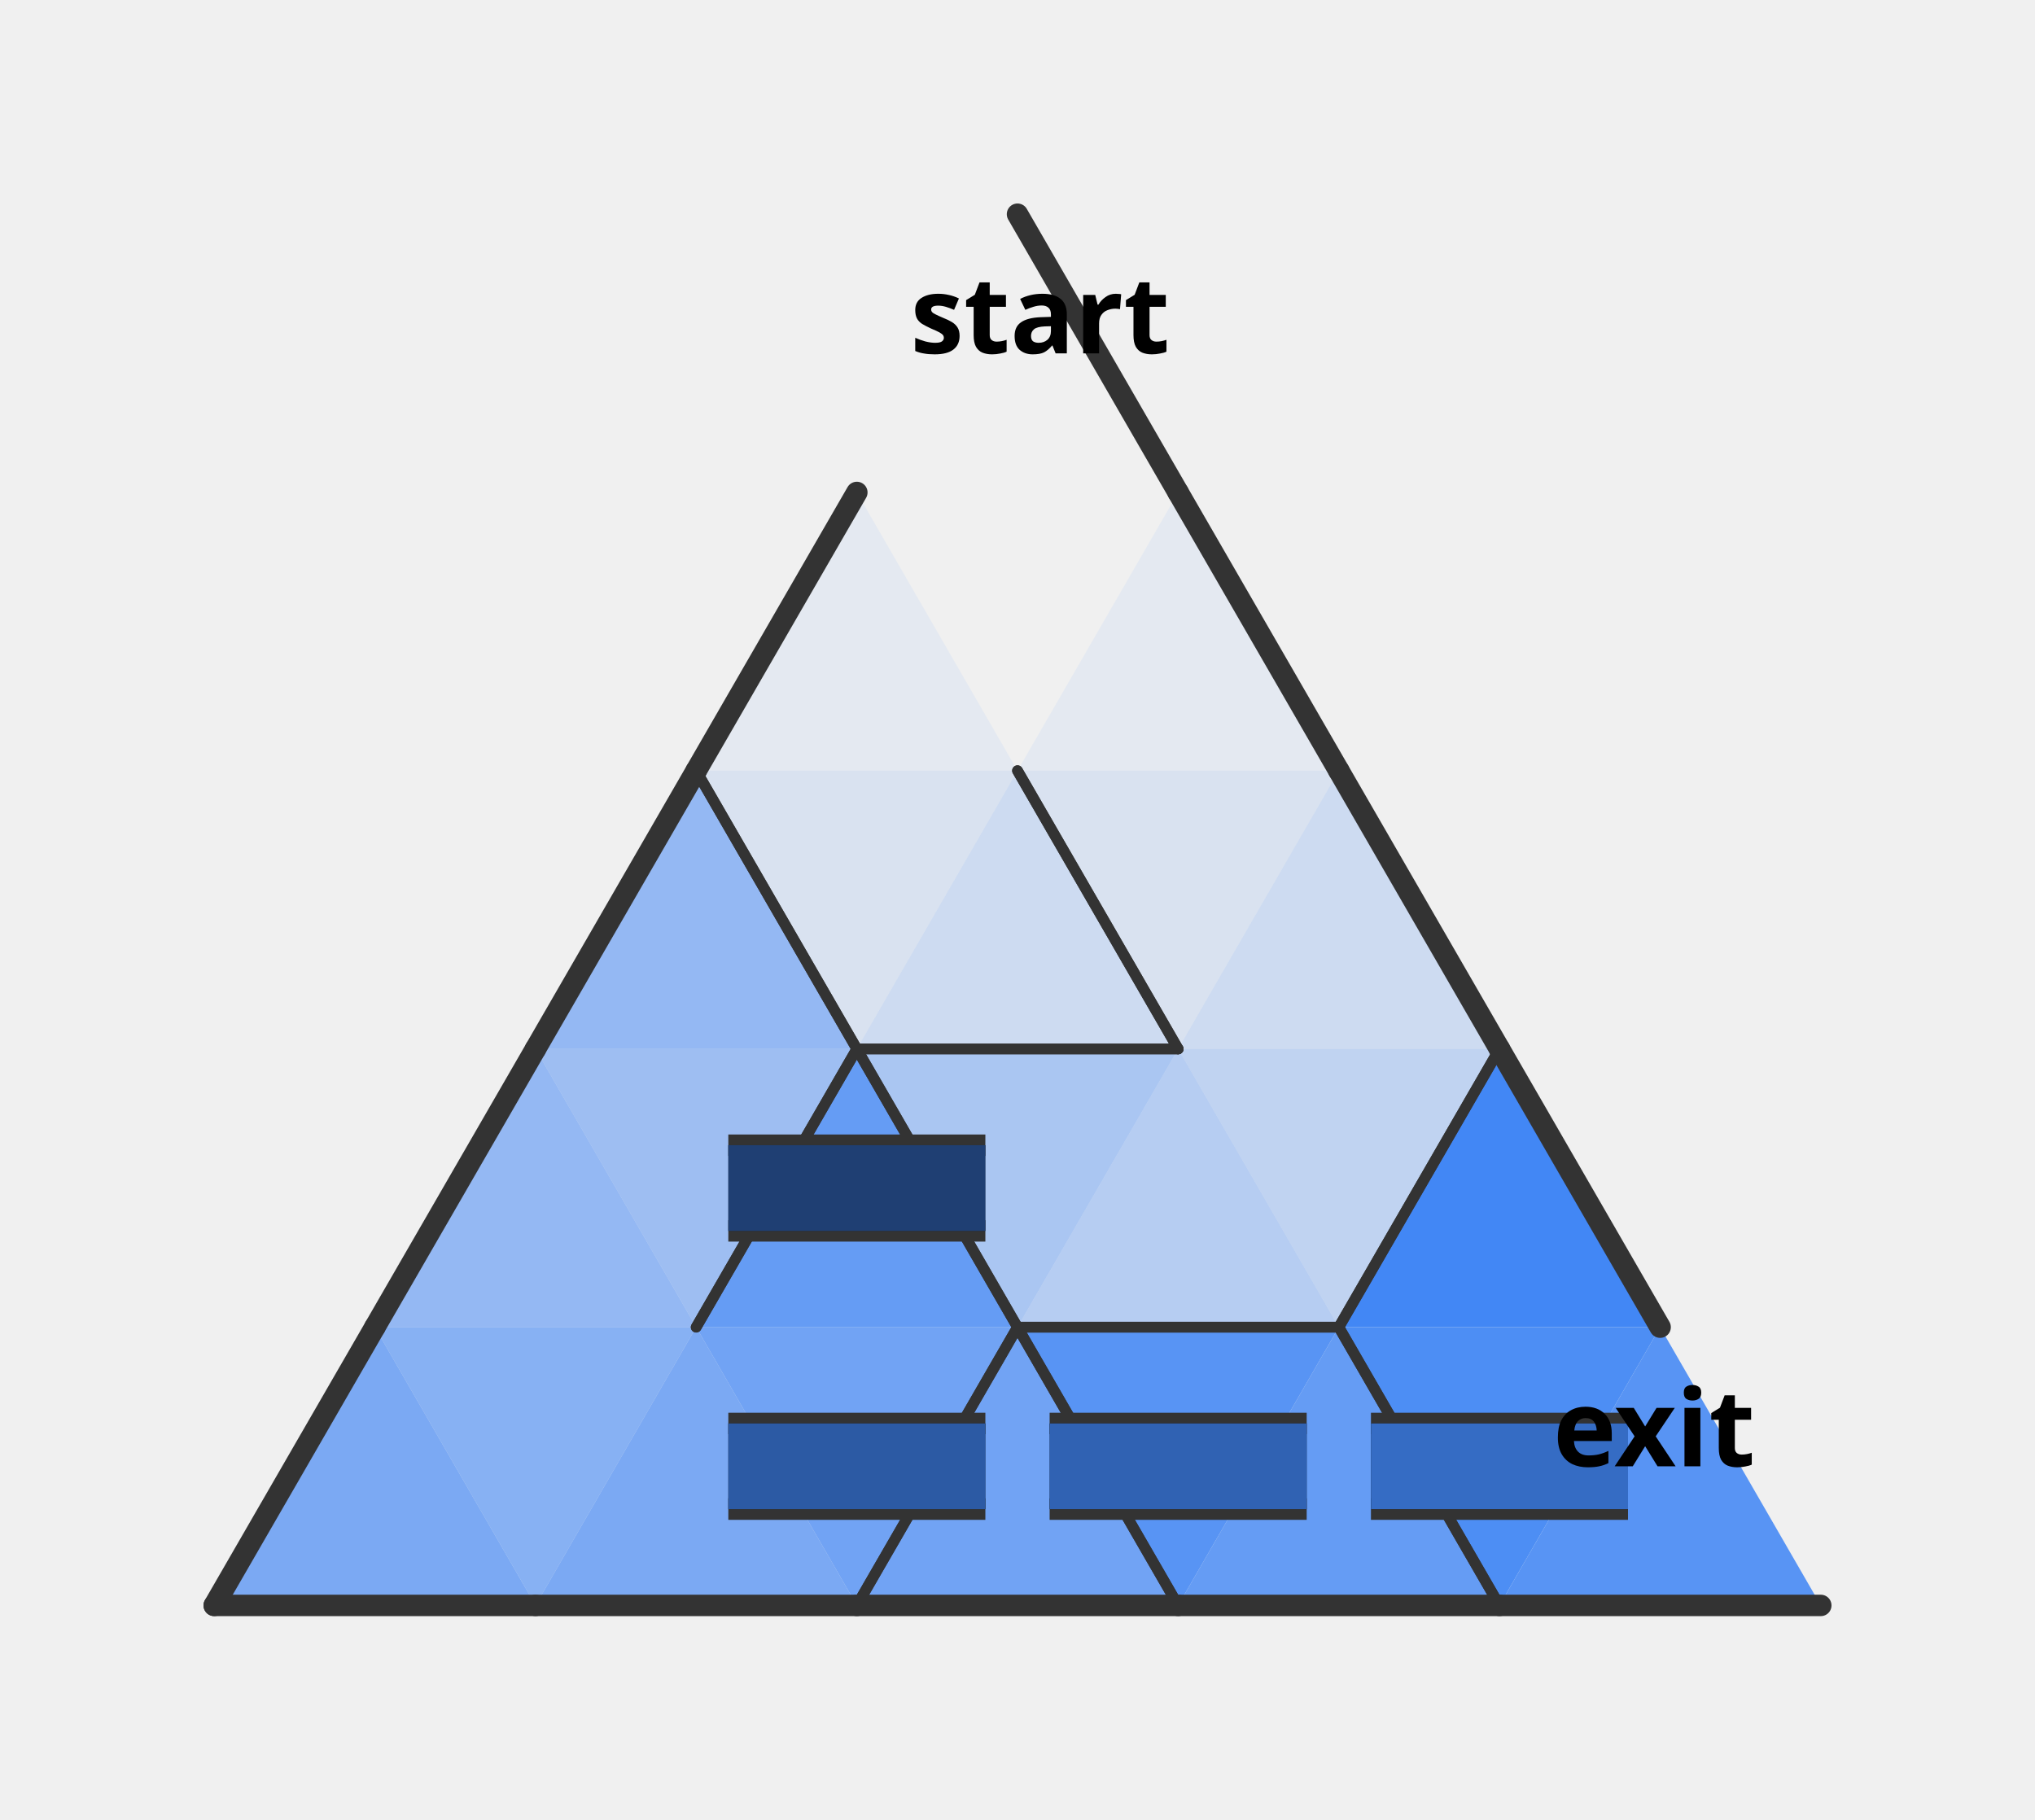
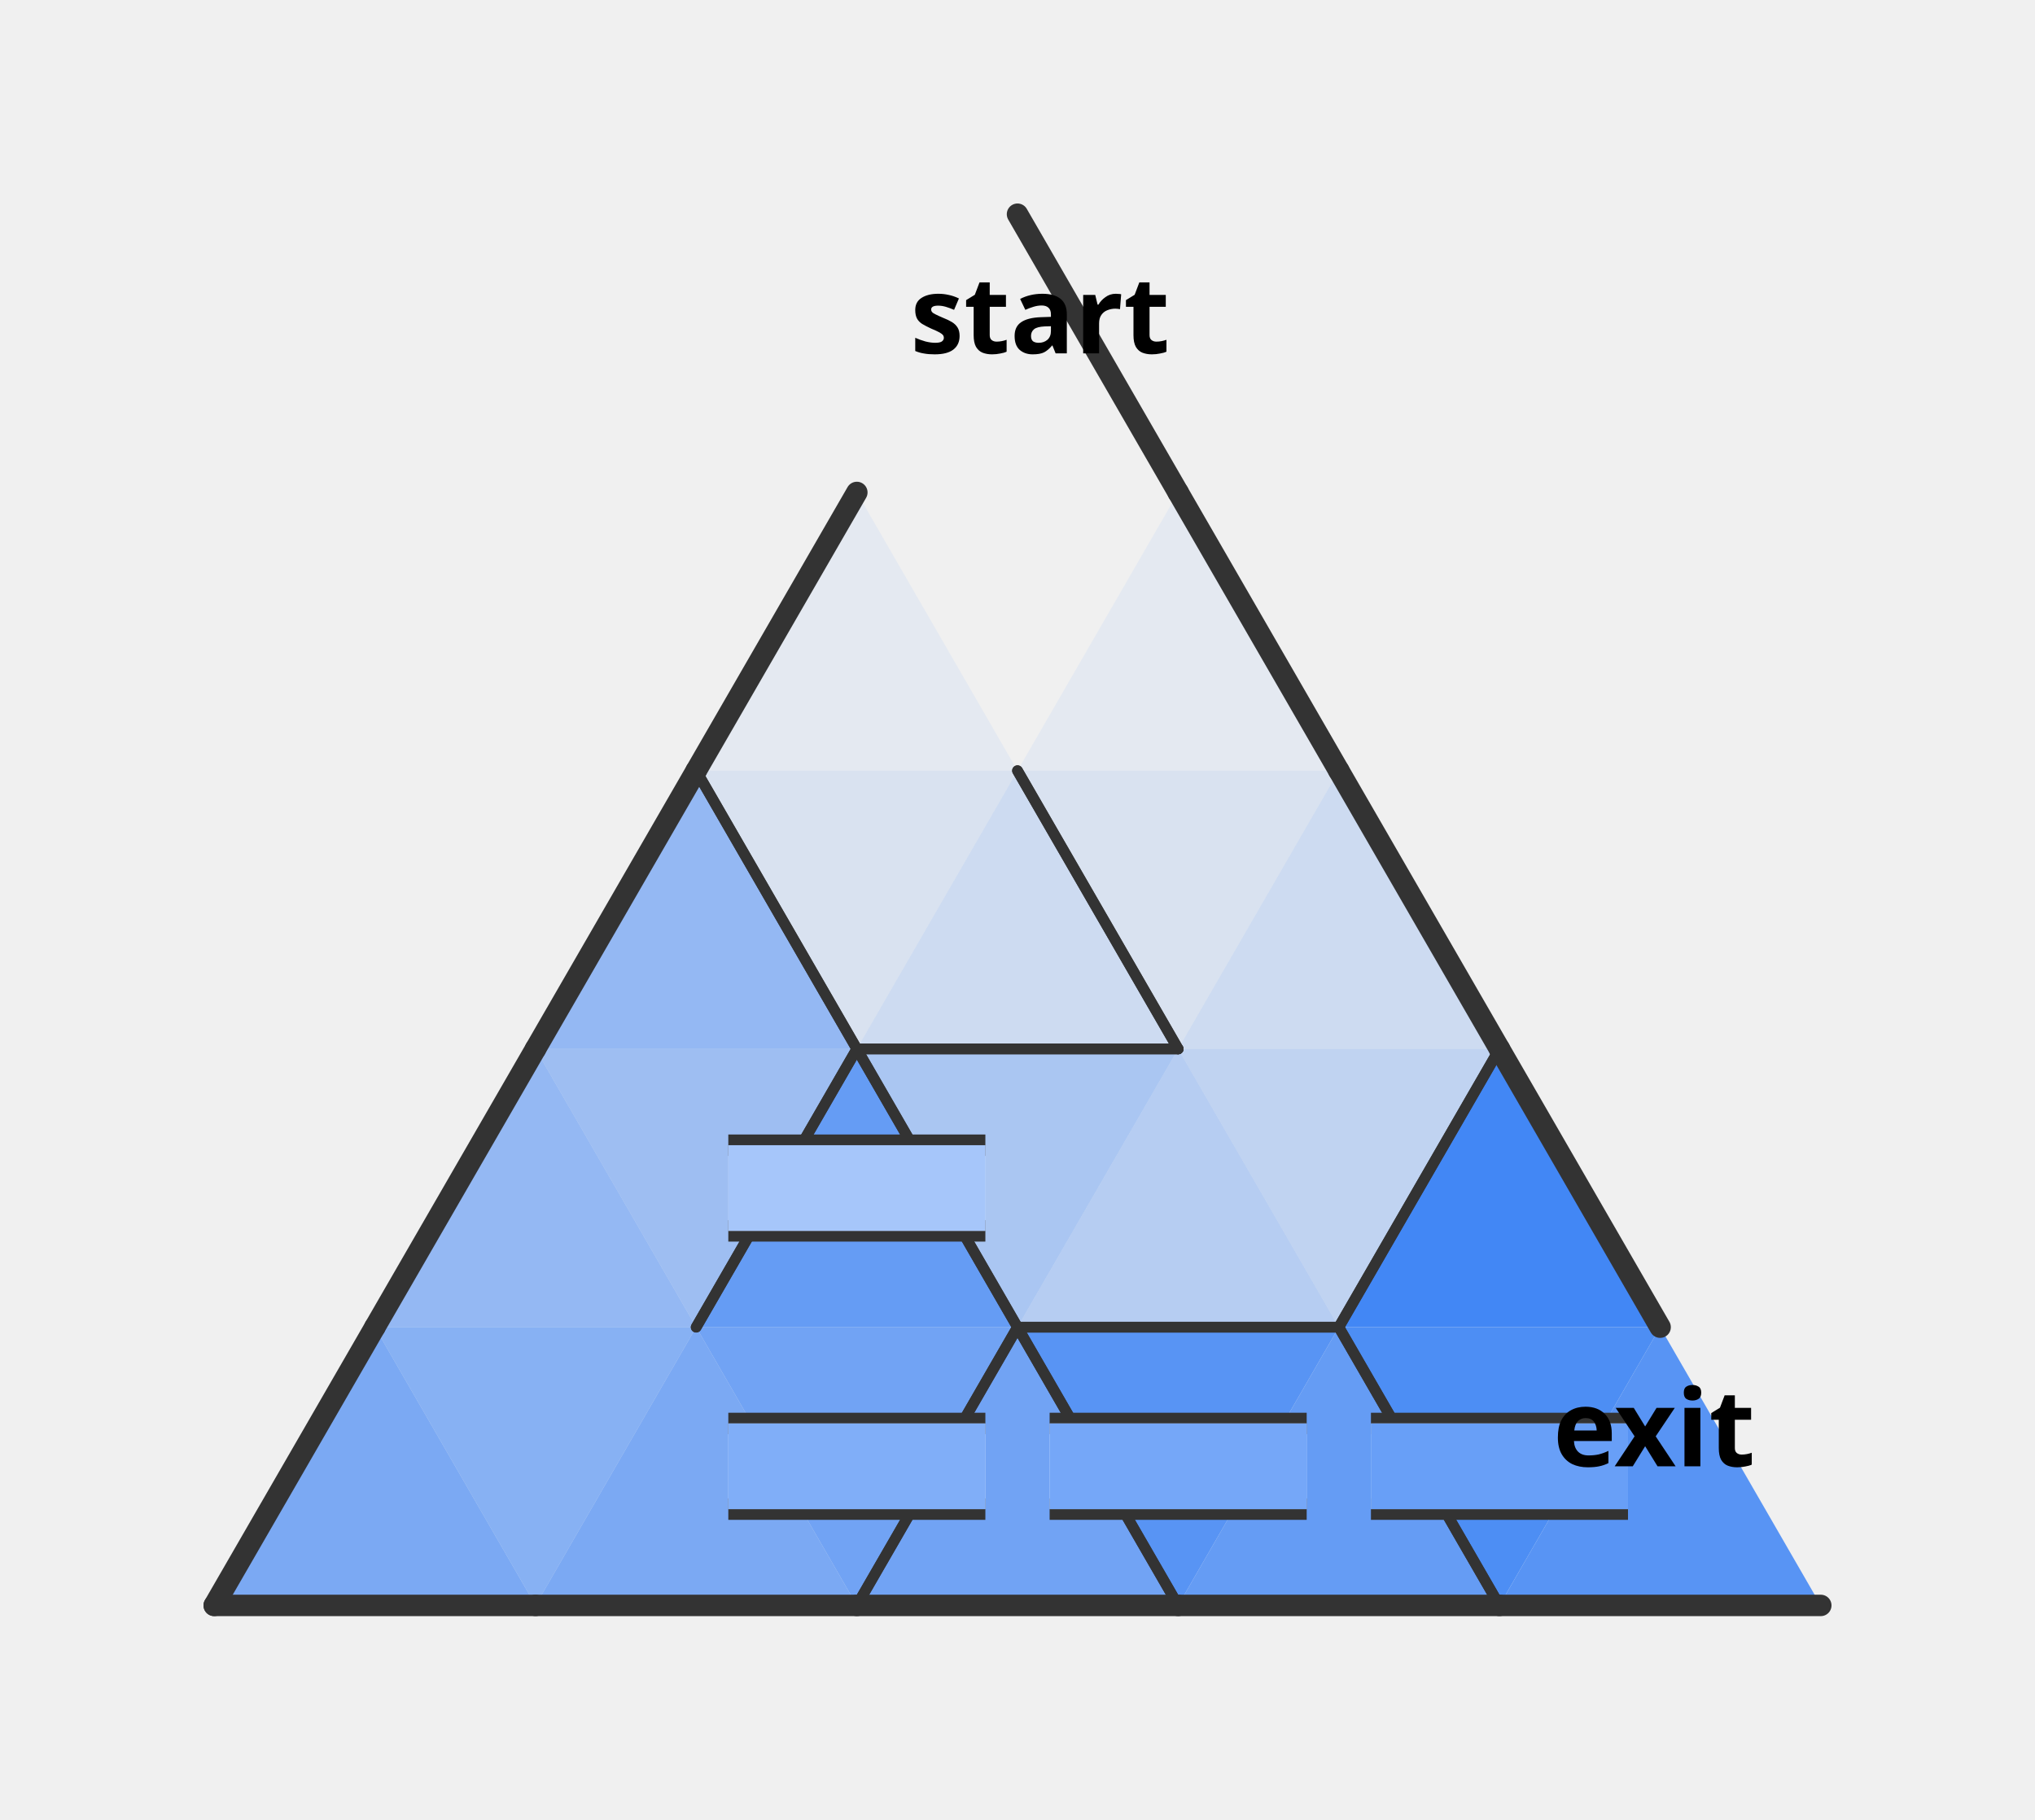
<svg xmlns="http://www.w3.org/2000/svg" xmlns:xlink="http://www.w3.org/1999/xlink" width="190" height="169.9" version="1.1">
  <defs>
    <style>
                    .nwc {
                        stroke: #333;
                        fill: transparent;
                        stroke-width: 1;
                        stroke-linecap: round;
                        stroke-linejoin: round;
                    }
                    .bwc {
                        stroke: #333;
                        fill: transparent;
                        stroke-width: 2;
                        stroke-linecap: round;
                        stroke-linejoin: round;
                    }
                    .nwibc {
                        fill: transparent;
                        stroke: #333;
                        stroke-width: 10;
                        stroke-linecap: round;
                        stroke-linejoin: round;
                    }
                    .nwifc {
                        fill: transparent;
                        stroke: white;
                        stroke-width: 8;
                        stroke-linecap: round;
                        stroke-linejoin: round;
                    }
                    .bwibc {
                        stroke: #333;
                        fill: transparent;
                        stroke-width: 10;
                        stroke-linecap: round;
                        stroke-linejoin: round;
                    }
                    .bwifc {
                        stroke: white;
                        fill: transparent;
                        stroke-width: 4;
                        stroke-linecap: round;
                        stroke-linejoin: round;
                    }
                    .nwbc {
                        stroke: #333;
                        fill: transparent;
                        stroke-width: 2;
                        //stroke-linecap: round;
                        //stroke-linejoin: round;
                    }
                    .pc {
                        stroke: transparent;
                        stroke-width: 0;
                        fill: purple;
                        fill-opacity: 0.4;
                    }
                    .pac {
                        stroke: transparent;
                        stroke-width: 0;
                        fill: purple;
                        fill-opacity: 0.0;
                    }
                    .lc {
                        stroke: transparent;
                        stroke-width: 0;
                        fill: #70361f;
                        fill-opacity: 0.2;
                    }
                    .cdc {
                        stroke: transparent;
                        stroke-width: 0;
                        fill: #4287f5;
                    }
                    .cc {
                        stroke: transparent;
                        stroke-width: 0;
                    }
                </style>
  </defs>
  <rect width="100%" height="100%" fill="transparent" />
  <path d="M 80 45.98 L 95 20 L 110 45.98 " class="cdc" fill-opacity="0" />
  <path d="M 80 45.98 L 95 71.96 L 110 45.98 " class="cdc" fill-opacity="0" />
  <path d="M 65 71.96 L 80 45.98 L 95 71.96 " class="cdc" fill-opacity="0.07" />
  <path d="M 95 71.96 L 110 45.98 L 125 71.96 " class="cdc" fill-opacity="0.07" />
  <path d="M 65 71.96 L 80 97.94 L 95 71.96 " class="cdc" fill-opacity="0.13" />
  <path d="M 95 71.96 L 110 97.94 L 125 71.96 " class="cdc" fill-opacity="0.13" />
  <path d="M 80 97.94 L 95 71.96 L 110 97.94 " class="cdc" fill-opacity="0.2" />
  <path d="M 110 97.94 L 125 71.96 L 140 97.94 " class="cdc" fill-opacity="0.2" />
  <path d="M 110 97.94 L 125 123.92 L 140 97.94 " class="cdc" fill-opacity="0.27" />
  <path d="M 95 123.92 L 110 97.94 L 125 123.92 " class="cdc" fill-opacity="0.33" />
  <path d="M 80 97.94 L 95 123.92 L 110 97.94 " class="cdc" fill-opacity="0.4" />
  <path d="M 50 97.94 L 65 123.92 L 80 97.94 " class="cdc" fill-opacity="0.47" />
  <path d="M 35 123.92 L 50 97.94 L 65 123.92 " class="cdc" fill-opacity="0.53" />
  <path d="M 50 97.94 L 65 71.96 L 80 97.94 " class="cdc" fill-opacity="0.53" />
  <path d="M 35 123.92 L 50 149.9 L 65 123.92 " class="cdc" fill-opacity="0.6" />
  <path d="M 20 149.9 L 35 123.92 L 50 149.9 " class="cdc" fill-opacity="0.67" />
  <path d="M 50 149.9 L 65 123.92 L 80 149.9 " class="cdc" fill-opacity="0.67" />
  <path d="M 80 149.9 L 95 123.92 L 110 149.9 " class="cdc" fill-opacity="0.73" />
  <path d="M 65 123.92 L 80 149.9 L 95 123.92 " class="cdc" fill-opacity="0.73" />
  <path d="M 110 149.9 L 125 123.92 L 140 149.9 " class="cdc" fill-opacity="0.8" />
  <path d="M 65 123.92 L 80 97.94 L 95 123.92 " class="cdc" fill-opacity="0.8" />
  <path d="M 140 149.9 L 155 123.92 L 170 149.9 " class="cdc" fill-opacity="0.87" />
  <path d="M 95 123.92 L 110 149.9 L 125 123.92 " class="cdc" fill-opacity="0.87" />
  <path d="M 125 123.92 L 140 149.9 L 155 123.92 " class="cdc" fill-opacity="0.93" />
  <path d="M 125 123.92 L 140 97.94 L 155 123.92 " class="cdc" fill-opacity="1" />
  <path d="M 110 45.98 L 95 20" class="bwc" />
  <path d="M 65 71.96 L 80 45.98" class="bwc" />
  <path d="M 125 71.96 L 110 45.98" class="bwc" />
  <path d="M 50 97.94 L 65 71.96" class="bwc" />
  <path d="M 80 97.94 L 65 71.96" class="nwc" />
  <path d="M 65 71.96 L 80 97.94" class="nwc" />
  <path d="M 110 97.94 L 95 71.96" class="nwc" />
  <path d="M 80 97.94 L 110 97.94" class="nwc" />
  <path d="M 95 71.96 L 110 97.94" class="nwc" />
  <path d="M 140 97.94 L 125 71.96" class="bwc" />
  <path d="M 35 123.92 L 50 97.94" class="bwc" />
  <path d="M 80 97.94 L 65 123.92" class="nwc" />
  <path d="M 65 123.92 L 80 97.94" class="nwc" />
  <path d="M 95 123.92 L 80 97.94" class="nwc" />
  <path d="M 80 97.94 L 95 123.92" class="nwc" />
  <path d="M 80 97.94 L 110 97.94" class="nwc" />
  <path d="M 95 123.92 L 125 123.92" class="nwc" />
  <path d="M 140 97.94 L 125 123.92" class="nwc" />
  <path d="M 125 123.92 L 140 97.94" class="nwc" />
  <path d="M 155 123.92 L 140 97.94" class="bwc" />
  <path d="M 20 149.9 L 35 123.92" class="bwc" />
  <path d="M 20 149.9 L 50 149.9" class="bwc" />
  <path d="M 50 149.9 L 80 149.9" class="bwc" />
  <path d="M 95 123.92 L 80 149.9" class="nwc" />
  <path d="M 80 149.9 L 95 123.92" class="nwc" />
  <path d="M 110 149.9 L 95 123.92" class="nwc" />
  <path d="M 80 149.9 L 110 149.9" class="bwc" />
  <path d="M 95 123.92 L 110 149.9" class="nwc" />
  <path d="M 95 123.92 L 125 123.92" class="nwc" />
  <path d="M 140 149.9 L 125 123.92" class="nwc" />
  <path d="M 110 149.9 L 140 149.9" class="bwc" />
  <path d="M 125 123.92 L 140 149.9" class="nwc" />
  <path d="M 140 149.9 L 170 149.9" class="bwc" />
  <path d="M 68 114.93 L 92 114.93" class="nwbc" />
  <path d="M 68 106.93 L 92 106.93" class="nwbc" />
  <path d="M 68 140.91 L 92 140.91" class="nwbc" />
  <path d="M 68 132.91 L 92 132.91" class="nwbc" />
  <path d="M 98 140.91 L 122 140.91" class="nwbc" />
  <path d="M 98 132.91 L 122 132.91" class="nwbc" />
  <path d="M 128 140.91 L 152 140.91" class="nwbc" />
  <path d="M 128 132.91 L 152 132.91" class="nwbc" />
-   <path d="M 68 114.93 L 68 106.93 L 92 106.93 L 92 114.93 " class="cc" fill-opacity="1" />
-   <path d="M 68 140.91 L 68 132.91 L 92 132.91 L 92 140.91 " class="cc" fill-opacity="1" />
-   <path d="M 98 140.91 L 98 132.91 L 122 132.91 L 122 140.91 " class="cc" fill-opacity="1" />
-   <path d="M 128 140.91 L 128 132.91 L 152 132.91 L 152 140.91 " class="cc" fill-opacity="1" />
+   <path d="M 68 114.93 L 68 106.93 L 92 106.93 L 92 114.93 " class="cc" fill-opacity="1" fill="white" />
+   <path d="M 68 140.91 L 68 132.91 L 92 132.91 L 92 140.91 " class="cc" fill-opacity="1" fill="white" />
+   <path d="M 98 140.91 L 98 132.91 L 122 132.91 L 122 140.91 " class="cc" fill-opacity="1" fill="white" />
+   <path d="M 128 140.91 L 128 132.91 L 152 132.91 L 152 140.91 " class="cc" fill-opacity="1" fill="white" />
  <path d="M 68 114.93 L 68 106.93 L 92 106.93 L 92 114.93 " class="cdc" fill-opacity="0.47" />
  <path d="M 68 140.91 L 68 132.91 L 92 132.91 L 92 140.91 " class="cdc" fill-opacity="0.67" />
  <path d="M 98 140.91 L 98 132.91 L 122 132.91 L 122 140.91 " class="cdc" fill-opacity="0.73" />
  <path d="M 128 140.91 L 128 132.91 L 152 132.91 L 152 140.91 " class="cdc" fill-opacity="0.8" />
  <path id="eip0" d="M 80 45.98 L 95 20 L 110 45.98 " class="pac" />
  <animate id="aipeip0" xlink:href="#eip0" attributeName="fill-opacity" fill="freeze" from="0" to="0.4" dur="0.02s" />
  <path id="eip2" d="M 80 45.98 L 95 71.96 L 110 45.98 " class="pac" />
  <animate id="aipeip2" xlink:href="#eip2" attributeName="fill-opacity" fill="freeze" from="0" to="0.4" dur="0.02s" begin="aipeip0.end" />
  <path id="eip4" d="M 95 71.96 L 110 45.98 L 125 71.96 " class="pac" />
  <animate id="aipeip4" xlink:href="#eip4" attributeName="fill-opacity" fill="freeze" from="0" to="0.4" dur="0.02s" begin="aipeip2.end" />
  <path id="eip6" d="M 95 71.96 L 110 97.94 L 125 71.96 " class="pac" />
  <animate id="aipeip6" xlink:href="#eip6" attributeName="fill-opacity" fill="freeze" from="0" to="0.4" dur="0.02s" begin="aipeip4.end" />
  <path id="eip8" d="M 110 97.94 L 125 71.96 L 140 97.94 " class="pac" />
  <animate id="aipeip8" xlink:href="#eip8" attributeName="fill-opacity" fill="freeze" from="0" to="0.4" dur="0.02s" begin="aipeip6.end" />
  <path id="eip10" d="M 110 97.94 L 125 123.92 L 140 97.94 " class="pac" />
  <animate id="aipeip10" xlink:href="#eip10" attributeName="fill-opacity" fill="freeze" from="0" to="0.4" dur="0.02s" begin="aipeip8.end" />
  <path id="eip12" d="M 95 123.92 L 110 97.94 L 125 123.92 " class="pac" />
  <animate id="aipeip12" xlink:href="#eip12" attributeName="fill-opacity" fill="freeze" from="0" to="0.4" dur="0.02s" begin="aipeip10.end" />
  <path id="eip14" d="M 80 97.94 L 95 123.92 L 110 97.94 " class="pac" />
  <animate id="aipeip14" xlink:href="#eip14" attributeName="fill-opacity" fill="freeze" from="0" to="0.4" dur="0.02s" begin="aipeip12.end" />
  <path id="eip16" d="M 50 97.94 L 65 123.92 L 80 97.94 " class="pac" />
  <animate id="aipeip16" xlink:href="#eip16" attributeName="fill-opacity" fill="freeze" from="0" to="0.4" dur="0.02s" begin="aipeip14.end" />
  <path id="eip15" d="M 92 106.93 L 92 114.93 L 68 114.93 L 68 106.93 " class="pac" />
  <animate id="aipeip15" xlink:href="#eip15" attributeName="fill-opacity" fill="freeze" from="0" to="0.4" dur="0.02s" begin="aipeip14.end" />
  <path id="eip18" d="M 35 123.92 L 50 97.94 L 65 123.92 " class="pac" />
  <animate id="aipeip18" xlink:href="#eip18" attributeName="fill-opacity" fill="freeze" from="0" to="0.4" dur="0.02s" begin="aipeip16.end" />
  <path id="eip20" d="M 35 123.92 L 50 149.9 L 65 123.92 " class="pac" />
  <animate id="aipeip20" xlink:href="#eip20" attributeName="fill-opacity" fill="freeze" from="0" to="0.4" dur="0.02s" begin="aipeip18.end" />
  <path id="eip22" d="M 50 149.9 L 65 123.92 L 80 149.9 " class="pac" />
  <animate id="aipeip22" xlink:href="#eip22" attributeName="fill-opacity" fill="freeze" from="0" to="0.4" dur="0.02s" begin="aipeip20.end" />
  <path id="eip24" d="M 80 149.9 L 95 123.92 L 110 149.9 " class="pac" />
  <animate id="aipeip24" xlink:href="#eip24" attributeName="fill-opacity" fill="freeze" from="0" to="0.4" dur="0.02s" begin="aipeip22.end" />
  <path id="eip23" d="M 68 140.91 L 68 132.91 L 92 132.91 L 92 140.91 " class="pac" />
  <animate id="aipeip23" xlink:href="#eip23" attributeName="fill-opacity" fill="freeze" from="0" to="0.4" dur="0.02s" begin="aipeip22.end" />
  <path id="eip26" d="M 110 149.9 L 125 123.92 L 140 149.9 " class="pac" />
  <animate id="aipeip26" xlink:href="#eip26" attributeName="fill-opacity" fill="freeze" from="0" to="0.4" dur="0.02s" begin="aipeip24.end" />
  <path id="eip25" d="M 98 140.91 L 98 132.91 L 122 132.91 L 122 140.91 " class="pac" />
  <animate id="aipeip25" xlink:href="#eip25" attributeName="fill-opacity" fill="freeze" from="0" to="0.4" dur="0.02s" begin="aipeip24.end" />
  <path id="eip28" d="M 140 149.9 L 155 123.92 L 170 149.9 " class="pac" />
  <animate id="aipeip28" xlink:href="#eip28" attributeName="fill-opacity" fill="freeze" from="0" to="0.4" dur="0.02s" begin="aipeip26.end" />
  <path id="eip27" d="M 128 140.91 L 128 132.91 L 152 132.91 L 152 140.91 " class="pac" />
  <animate id="aipeip27" xlink:href="#eip27" attributeName="fill-opacity" fill="freeze" from="0" to="0.4" dur="0.02s" begin="aipeip26.end" />
  <text x="85" y="32.99" style="font: bold 10px sans-serif;">start</text>
  <text x="145" y="136.91" style="font: bold 10px sans-serif;">exit</text>
</svg>
